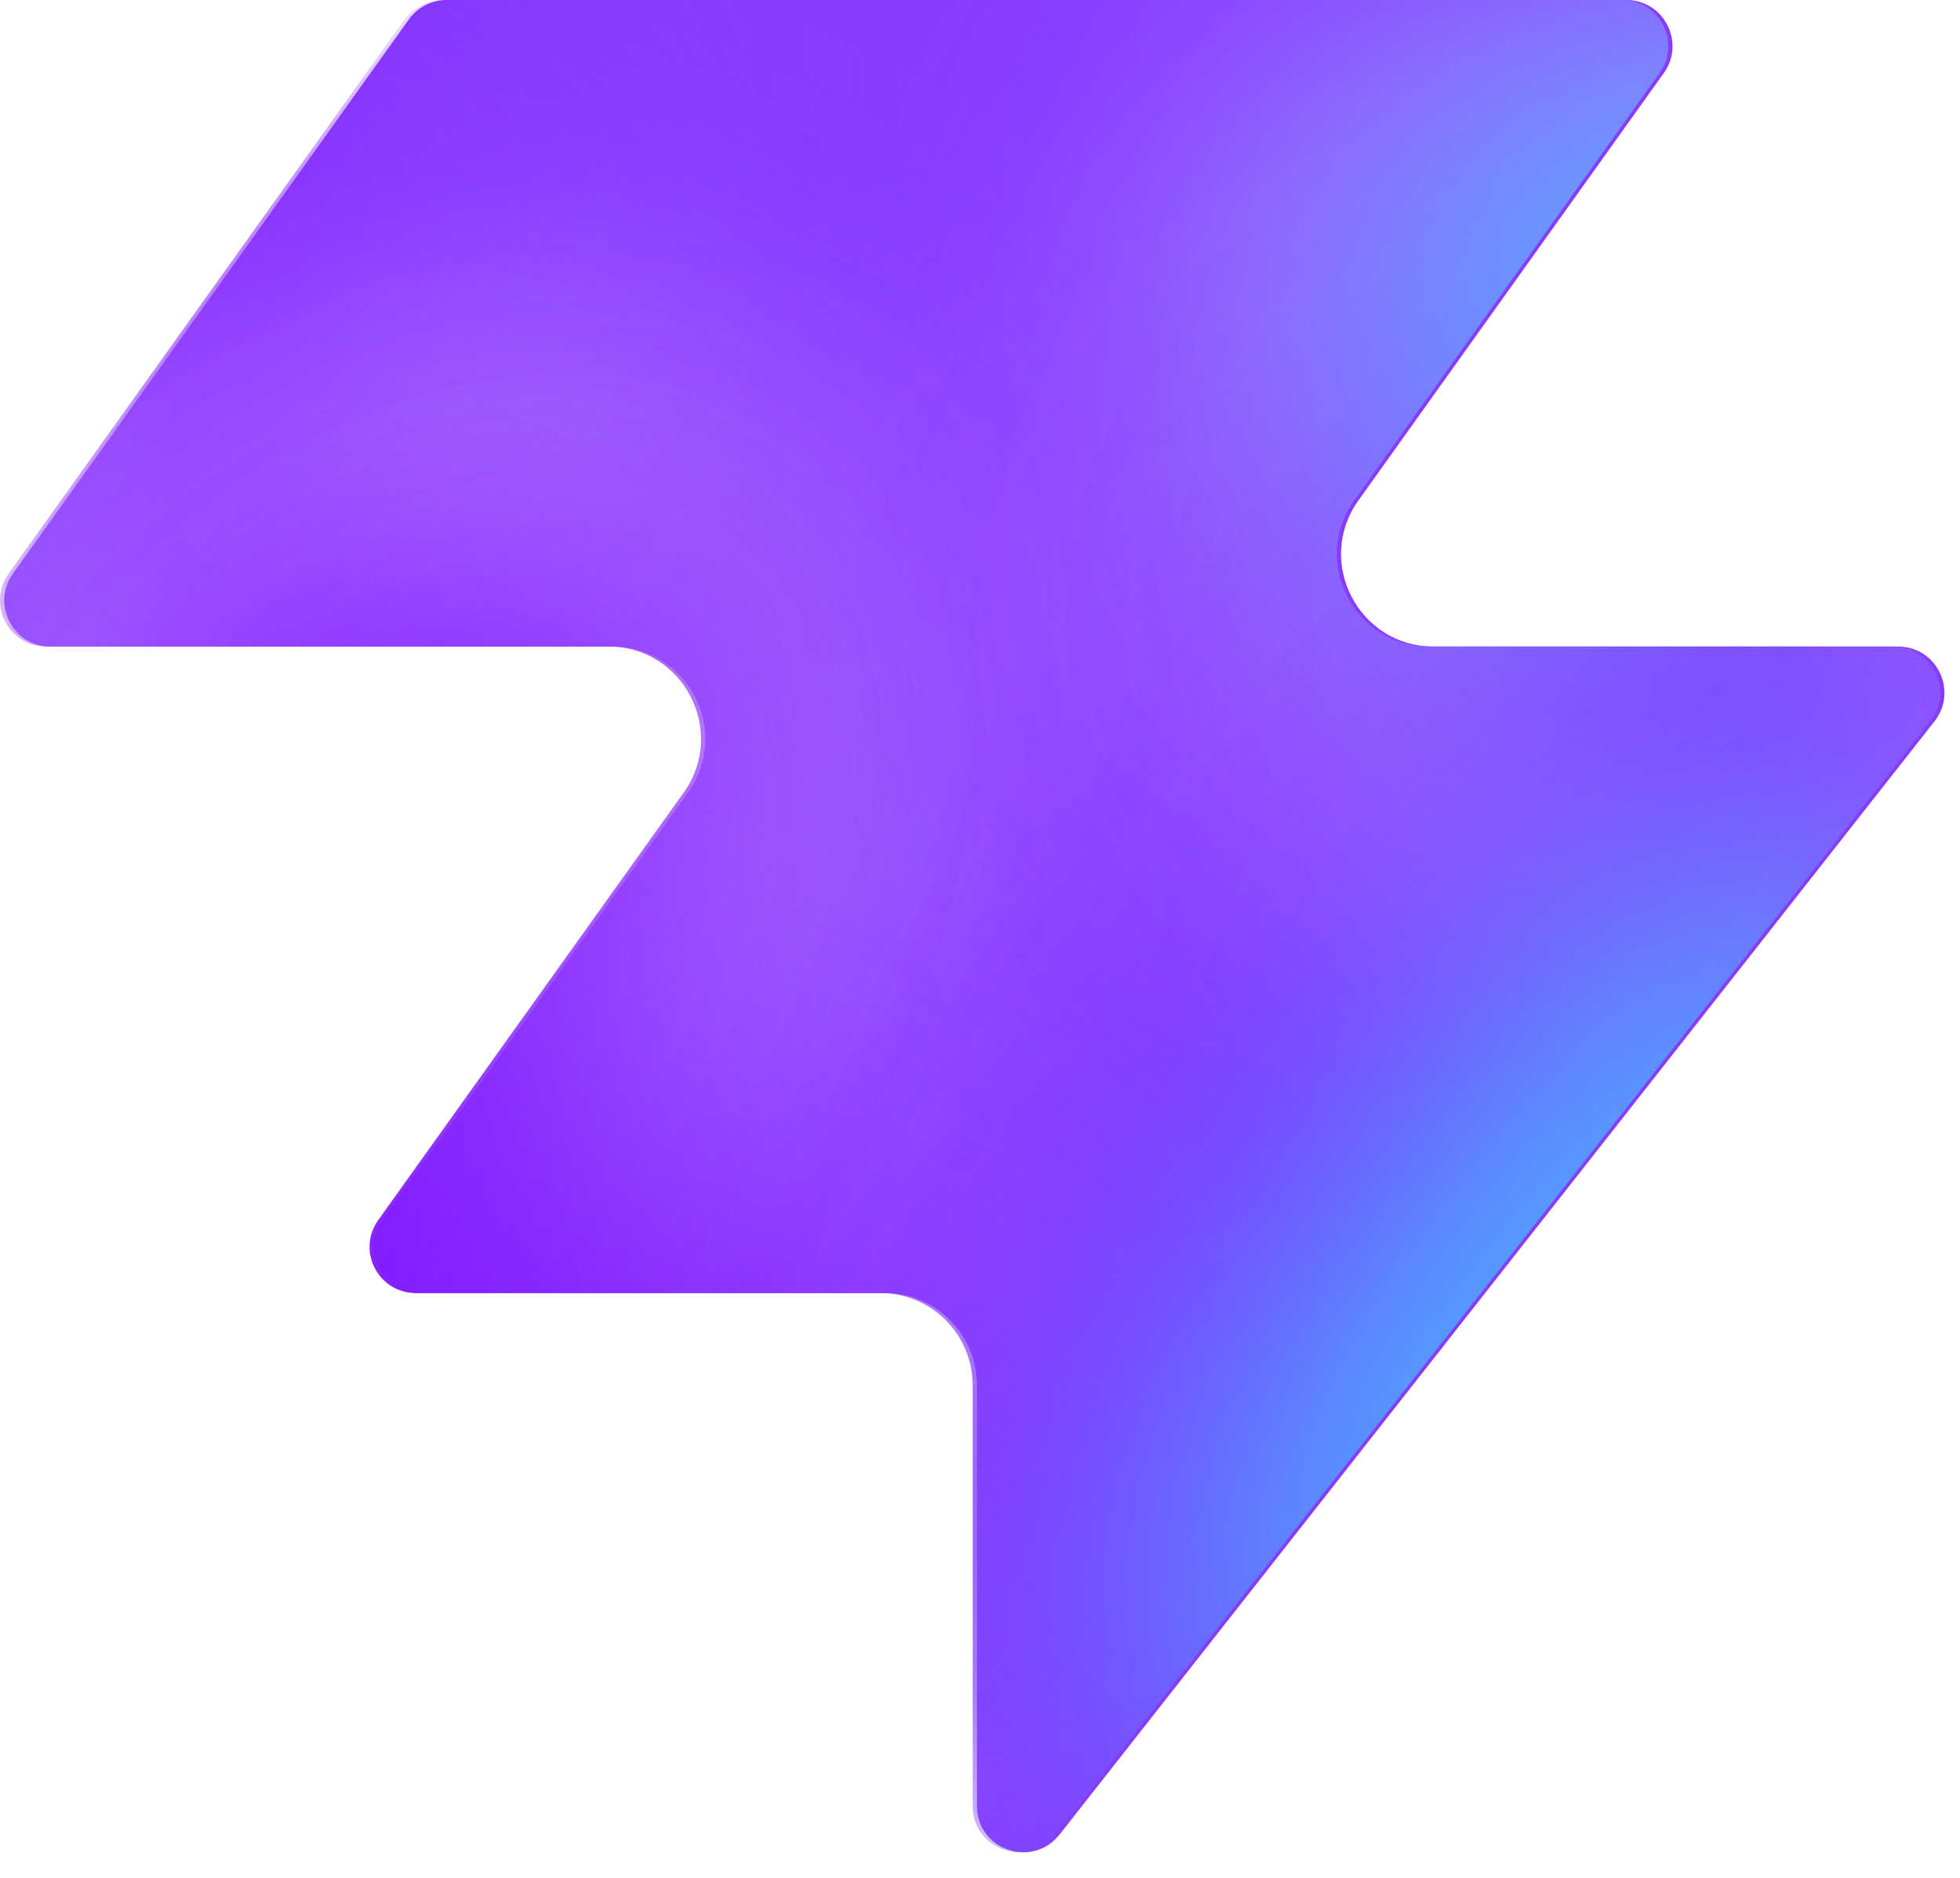
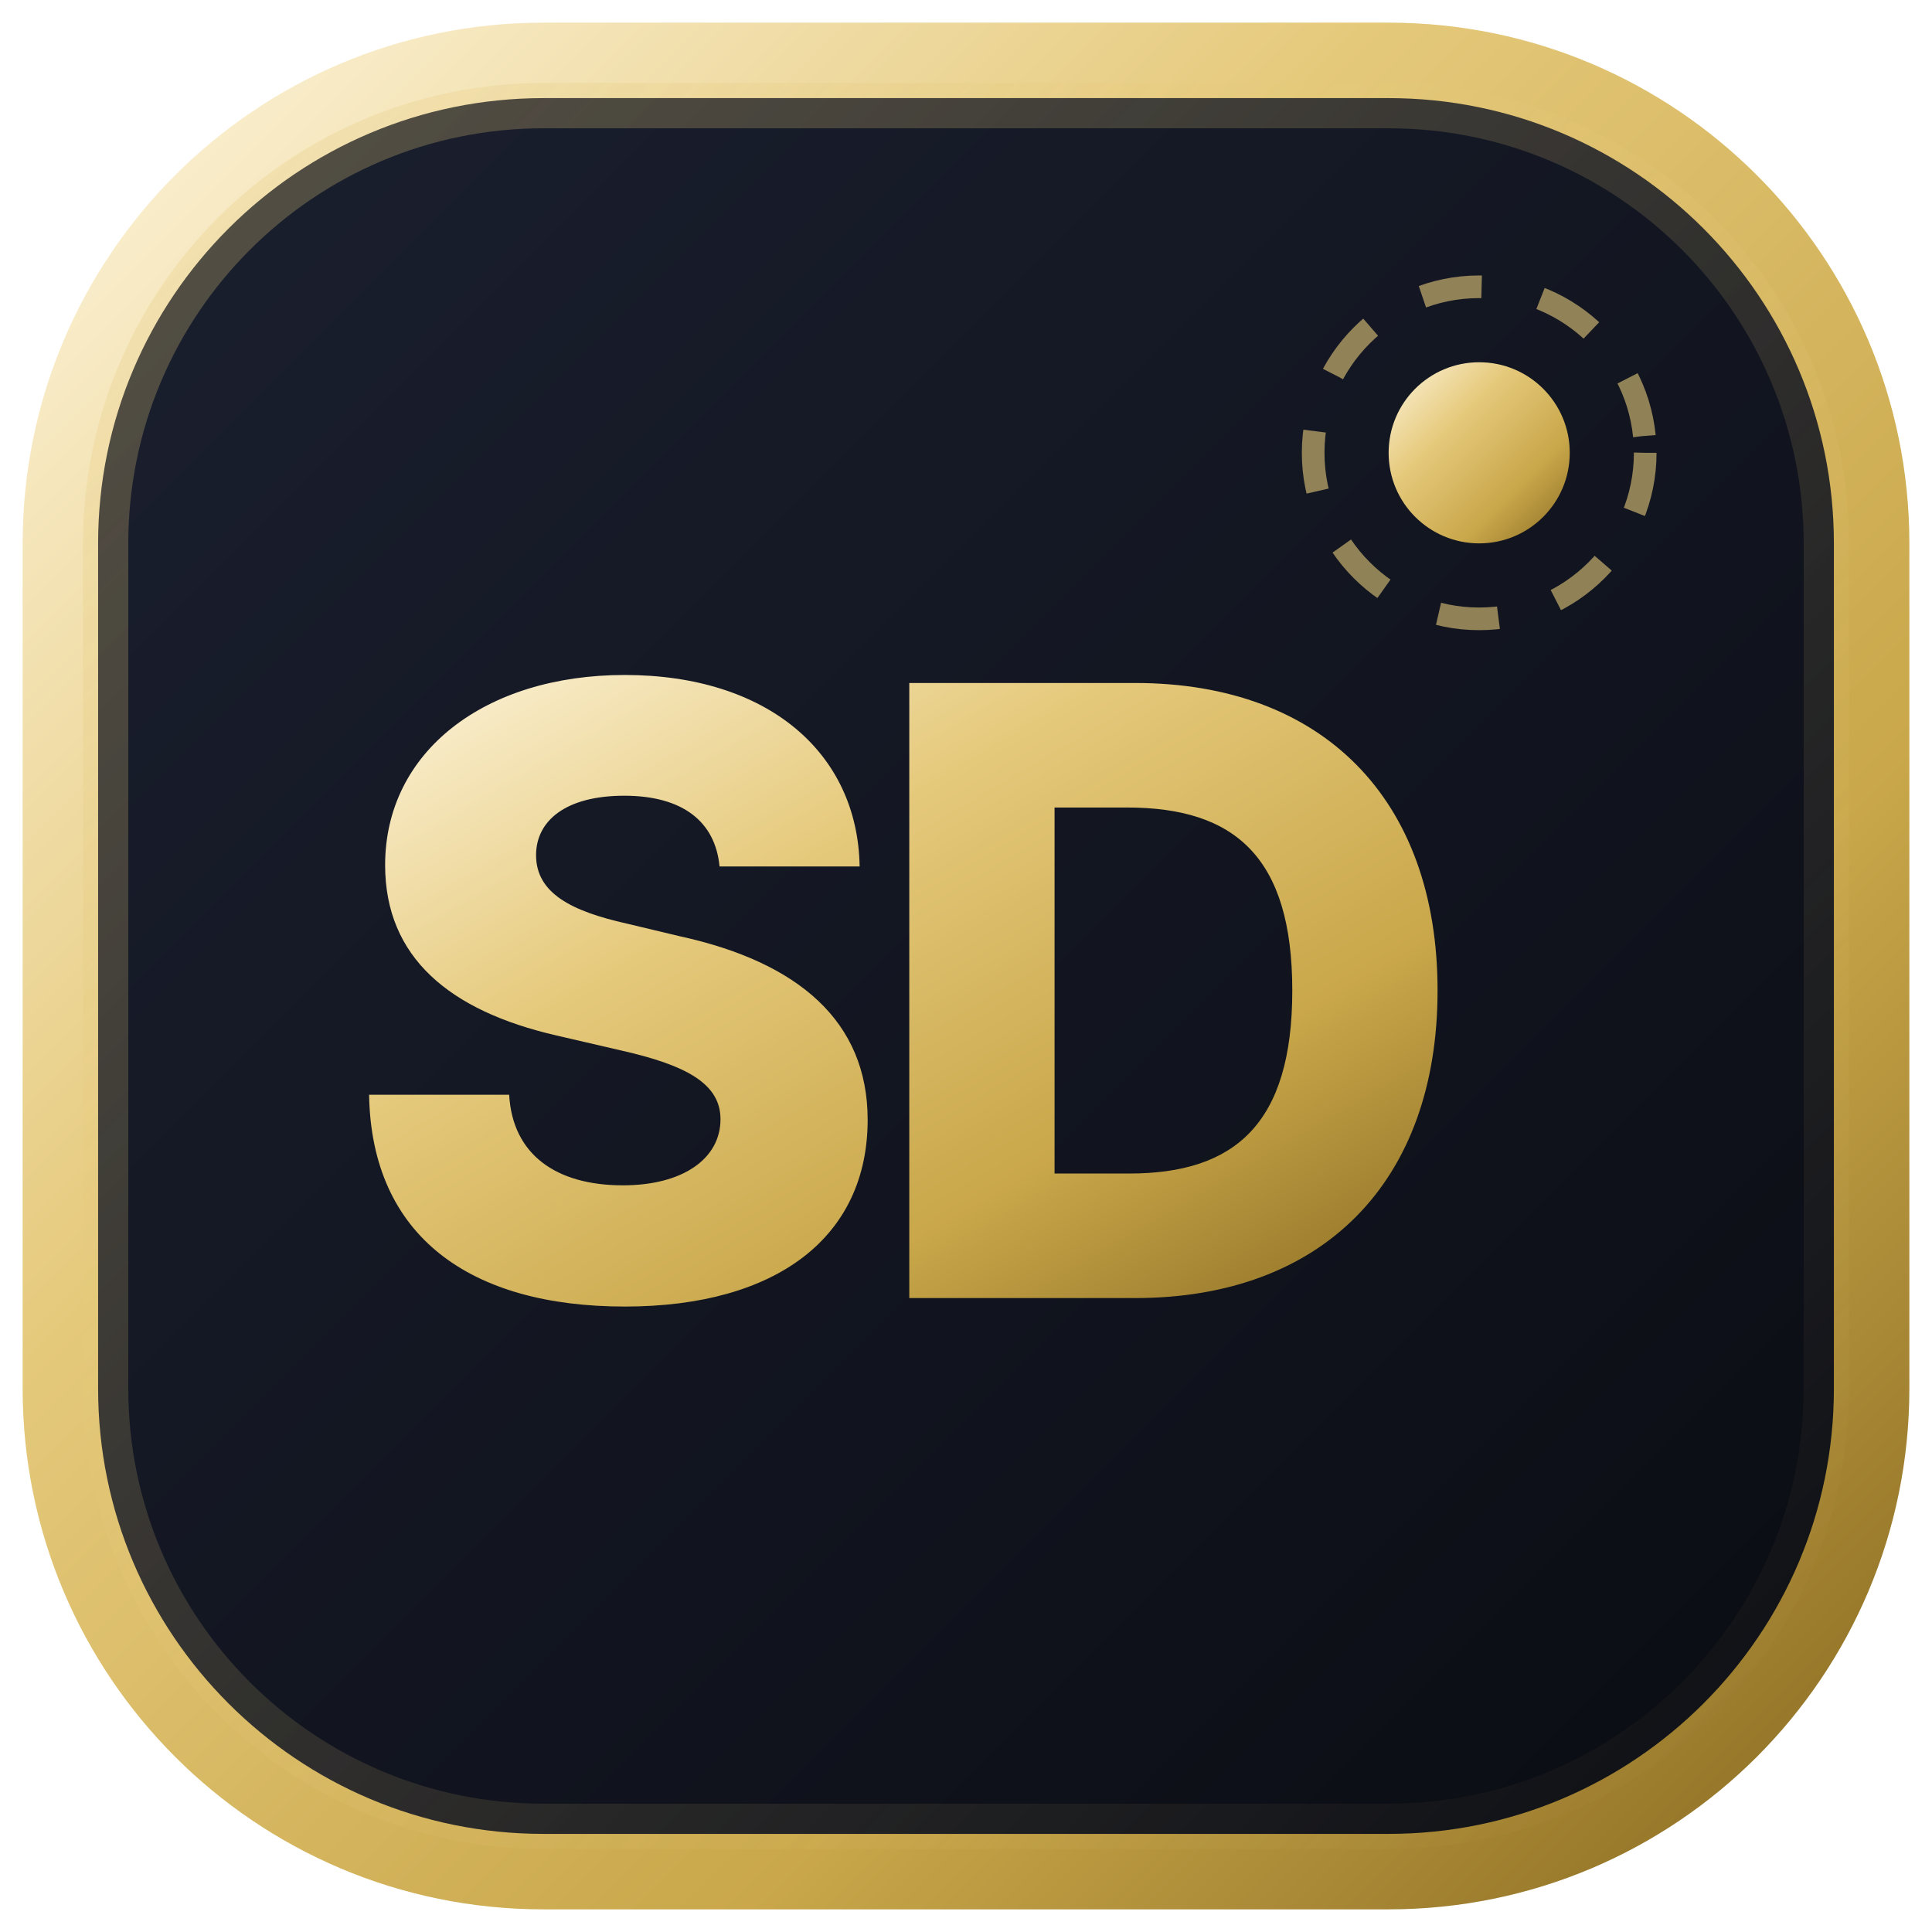
- <svg xmlns="http://www.w3.org/2000/svg" width="48" height="46" fill="none" viewBox="0 0 48 46">
-   <path fill="#863bff" d="M25.946 44.938c-.664.845-2.021.375-2.021-.698V33.937a2.26 2.26 0 0 0-2.262-2.262H10.287c-.92 0-1.456-1.04-.92-1.788l7.48-10.471c1.07-1.497 0-3.578-1.842-3.578H1.237c-.92 0-1.456-1.04-.92-1.788L10.013.474c.214-.297.556-.474.92-.474h28.894c.92 0 1.456 1.04.92 1.788l-7.48 10.471c-1.07 1.498 0 3.579 1.842 3.579h11.377c.943 0 1.473 1.088.89 1.83L25.947 44.94z" style="fill:#863bff;fill:color(display-p3 .525 .23 1);fill-opacity:1" />
-   <mask id="a" width="48" height="46" x="0" y="0" maskUnits="userSpaceOnUse" style="mask-type:alpha">
-     <path fill="#000" d="M25.842 44.938c-.664.844-2.021.375-2.021-.698V33.937a2.26 2.26 0 0 0-2.262-2.262H10.183c-.92 0-1.456-1.04-.92-1.788l7.48-10.471c1.07-1.498 0-3.579-1.842-3.579H1.133c-.92 0-1.456-1.04-.92-1.787L9.91.473c.214-.297.556-.474.92-.474h28.894c.92 0 1.456 1.04.92 1.788l-7.48 10.471c-1.07 1.498 0 3.578 1.842 3.578h11.377c.943 0 1.473 1.088.89 1.832L25.843 44.94z" style="fill:#000;fill-opacity:1" />
-   </mask>
-   <g mask="url(#a)">
-     <g filter="url(#b)">
-       <ellipse cx="5.508" cy="14.704" fill="#ede6ff" rx="5.508" ry="14.704" style="fill:#ede6ff;fill:color(display-p3 .927 .903 1);fill-opacity:1" transform="matrix(.00324 1 1 -.00324 -4.47 31.516)" />
-     </g>
-     <g filter="url(#c)">
-       <ellipse cx="10.399" cy="29.851" fill="#ede6ff" rx="10.399" ry="29.851" style="fill:#ede6ff;fill:color(display-p3 .927 .903 1);fill-opacity:1" transform="matrix(.00324 1 1 -.00324 -39.328 7.883)" />
-     </g>
-     <g filter="url(#d)">
-       <ellipse cx="5.508" cy="30.487" fill="#7e14ff" rx="5.508" ry="30.487" style="fill:#7e14ff;fill:color(display-p3 .492 .077 1);fill-opacity:1" transform="rotate(89.814 -25.913 -14.639)scale(1 -1)" />
-     </g>
-     <g filter="url(#e)">
-       <ellipse cx="5.508" cy="30.599" fill="#7e14ff" rx="5.508" ry="30.599" style="fill:#7e14ff;fill:color(display-p3 .492 .077 1);fill-opacity:1" transform="rotate(89.814 -32.644 -3.334)scale(1 -1)" />
-     </g>
-     <g filter="url(#f)">
-       <ellipse cx="5.508" cy="30.599" fill="#7e14ff" rx="5.508" ry="30.599" style="fill:#7e14ff;fill:color(display-p3 .492 .077 1);fill-opacity:1" transform="matrix(.00324 1 1 -.00324 -34.34 30.47)" />
-     </g>
-     <g filter="url(#g)">
-       <ellipse cx="14.072" cy="22.078" fill="#ede6ff" rx="14.072" ry="22.078" style="fill:#ede6ff;fill:color(display-p3 .927 .903 1);fill-opacity:1" transform="rotate(93.35 24.506 48.493)scale(-1 1)" />
-     </g>
-     <g filter="url(#h)">
-       <ellipse cx="3.47" cy="21.501" fill="#7e14ff" rx="3.47" ry="21.501" style="fill:#7e14ff;fill:color(display-p3 .492 .077 1);fill-opacity:1" transform="rotate(89.009 28.708 47.59)scale(-1 1)" />
-     </g>
-     <g filter="url(#i)">
-       <ellipse cx="3.47" cy="21.501" fill="#7e14ff" rx="3.47" ry="21.501" style="fill:#7e14ff;fill:color(display-p3 .492 .077 1);fill-opacity:1" transform="rotate(89.009 28.708 47.59)scale(-1 1)" />
-     </g>
-     <g filter="url(#j)">
-       <ellipse cx=".387" cy="8.972" fill="#7e14ff" rx="4.407" ry="29.108" style="fill:#7e14ff;fill:color(display-p3 .492 .077 1);fill-opacity:1" transform="rotate(39.51 .387 8.972)" />
-     </g>
-     <g filter="url(#k)">
-       <ellipse cx="47.523" cy="-6.092" fill="#7e14ff" rx="4.407" ry="29.108" style="fill:#7e14ff;fill:color(display-p3 .492 .077 1);fill-opacity:1" transform="rotate(37.892 47.523 -6.092)" />
-     </g>
-     <g filter="url(#l)">
-       <ellipse cx="41.412" cy="6.333" fill="#47bfff" rx="5.971" ry="9.665" style="fill:#47bfff;fill:color(display-p3 .28 .748 1);fill-opacity:1" transform="rotate(37.892 41.412 6.333)" />
-     </g>
-     <g filter="url(#m)">
-       <ellipse cx="-1.879" cy="38.332" fill="#7e14ff" rx="4.407" ry="29.108" style="fill:#7e14ff;fill:color(display-p3 .492 .077 1);fill-opacity:1" transform="rotate(37.892 -1.88 38.332)" />
-     </g>
-     <g filter="url(#n)">
-       <ellipse cx="-1.879" cy="38.332" fill="#7e14ff" rx="4.407" ry="29.108" style="fill:#7e14ff;fill:color(display-p3 .492 .077 1);fill-opacity:1" transform="rotate(37.892 -1.88 38.332)" />
-     </g>
-     <g filter="url(#o)">
-       <ellipse cx="35.651" cy="29.907" fill="#7e14ff" rx="4.407" ry="29.108" style="fill:#7e14ff;fill:color(display-p3 .492 .077 1);fill-opacity:1" transform="rotate(37.892 35.651 29.907)" />
-     </g>
-     <g filter="url(#p)">
-       <ellipse cx="38.418" cy="32.4" fill="#47bfff" rx="5.971" ry="15.297" style="fill:#47bfff;fill:color(display-p3 .28 .748 1);fill-opacity:1" transform="rotate(37.892 38.418 32.4)" />
-     </g>
-   </g>
+ <svg xmlns="http://www.w3.org/2000/svg" viewBox="0 0 64 64" width="64" height="64">
  <defs>
-     <filter id="b" width="60.045" height="41.654" x="-19.77" y="16.149" color-interpolation-filters="sRGB" filterUnits="userSpaceOnUse">
-       <feFlood flood-opacity="0" result="BackgroundImageFix" />
-       <feBlend in="SourceGraphic" in2="BackgroundImageFix" result="shape" />
-       <feGaussianBlur result="effect1_foregroundBlur_2002_17158" stdDeviation="7.659" />
-     </filter>
-     <filter id="c" width="90.34" height="51.437" x="-54.613" y="-7.533" color-interpolation-filters="sRGB" filterUnits="userSpaceOnUse">
-       <feFlood flood-opacity="0" result="BackgroundImageFix" />
-       <feBlend in="SourceGraphic" in2="BackgroundImageFix" result="shape" />
-       <feGaussianBlur result="effect1_foregroundBlur_2002_17158" stdDeviation="7.659" />
-     </filter>
-     <filter id="d" width="79.355" height="29.4" x="-49.64" y="2.03" color-interpolation-filters="sRGB" filterUnits="userSpaceOnUse">
-       <feFlood flood-opacity="0" result="BackgroundImageFix" />
-       <feBlend in="SourceGraphic" in2="BackgroundImageFix" result="shape" />
-       <feGaussianBlur result="effect1_foregroundBlur_2002_17158" stdDeviation="4.596" />
-     </filter>
-     <filter id="e" width="79.579" height="29.4" x="-45.045" y="20.029" color-interpolation-filters="sRGB" filterUnits="userSpaceOnUse">
-       <feFlood flood-opacity="0" result="BackgroundImageFix" />
-       <feBlend in="SourceGraphic" in2="BackgroundImageFix" result="shape" />
-       <feGaussianBlur result="effect1_foregroundBlur_2002_17158" stdDeviation="4.596" />
-     </filter>
-     <filter id="f" width="79.579" height="29.4" x="-43.513" y="21.178" color-interpolation-filters="sRGB" filterUnits="userSpaceOnUse">
-       <feFlood flood-opacity="0" result="BackgroundImageFix" />
-       <feBlend in="SourceGraphic" in2="BackgroundImageFix" result="shape" />
-       <feGaussianBlur result="effect1_foregroundBlur_2002_17158" stdDeviation="4.596" />
-     </filter>
-     <filter id="g" width="74.749" height="58.852" x="15.756" y="-17.901" color-interpolation-filters="sRGB" filterUnits="userSpaceOnUse">
-       <feFlood flood-opacity="0" result="BackgroundImageFix" />
-       <feBlend in="SourceGraphic" in2="BackgroundImageFix" result="shape" />
-       <feGaussianBlur result="effect1_foregroundBlur_2002_17158" stdDeviation="7.659" />
-     </filter>
-     <filter id="h" width="61.377" height="25.362" x="23.548" y="2.284" color-interpolation-filters="sRGB" filterUnits="userSpaceOnUse">
-       <feFlood flood-opacity="0" result="BackgroundImageFix" />
-       <feBlend in="SourceGraphic" in2="BackgroundImageFix" result="shape" />
-       <feGaussianBlur result="effect1_foregroundBlur_2002_17158" stdDeviation="4.596" />
-     </filter>
-     <filter id="i" width="61.377" height="25.362" x="23.548" y="2.284" color-interpolation-filters="sRGB" filterUnits="userSpaceOnUse">
-       <feFlood flood-opacity="0" result="BackgroundImageFix" />
-       <feBlend in="SourceGraphic" in2="BackgroundImageFix" result="shape" />
-       <feGaussianBlur result="effect1_foregroundBlur_2002_17158" stdDeviation="4.596" />
-     </filter>
-     <filter id="j" width="56.045" height="63.649" x="-27.636" y="-22.853" color-interpolation-filters="sRGB" filterUnits="userSpaceOnUse">
-       <feFlood flood-opacity="0" result="BackgroundImageFix" />
-       <feBlend in="SourceGraphic" in2="BackgroundImageFix" result="shape" />
-       <feGaussianBlur result="effect1_foregroundBlur_2002_17158" stdDeviation="4.596" />
-     </filter>
-     <filter id="k" width="54.814" height="64.646" x="20.116" y="-38.415" color-interpolation-filters="sRGB" filterUnits="userSpaceOnUse">
-       <feFlood flood-opacity="0" result="BackgroundImageFix" />
-       <feBlend in="SourceGraphic" in2="BackgroundImageFix" result="shape" />
-       <feGaussianBlur result="effect1_foregroundBlur_2002_17158" stdDeviation="4.596" />
-     </filter>
-     <filter id="l" width="33.541" height="35.313" x="24.641" y="-11.323" color-interpolation-filters="sRGB" filterUnits="userSpaceOnUse">
-       <feFlood flood-opacity="0" result="BackgroundImageFix" />
-       <feBlend in="SourceGraphic" in2="BackgroundImageFix" result="shape" />
-       <feGaussianBlur result="effect1_foregroundBlur_2002_17158" stdDeviation="4.596" />
-     </filter>
-     <filter id="m" width="54.814" height="64.646" x="-29.286" y="6.009" color-interpolation-filters="sRGB" filterUnits="userSpaceOnUse">
-       <feFlood flood-opacity="0" result="BackgroundImageFix" />
-       <feBlend in="SourceGraphic" in2="BackgroundImageFix" result="shape" />
-       <feGaussianBlur result="effect1_foregroundBlur_2002_17158" stdDeviation="4.596" />
-     </filter>
-     <filter id="n" width="54.814" height="64.646" x="-29.286" y="6.009" color-interpolation-filters="sRGB" filterUnits="userSpaceOnUse">
-       <feFlood flood-opacity="0" result="BackgroundImageFix" />
-       <feBlend in="SourceGraphic" in2="BackgroundImageFix" result="shape" />
-       <feGaussianBlur result="effect1_foregroundBlur_2002_17158" stdDeviation="4.596" />
-     </filter>
-     <filter id="o" width="54.814" height="64.646" x="8.244" y="-2.416" color-interpolation-filters="sRGB" filterUnits="userSpaceOnUse">
-       <feFlood flood-opacity="0" result="BackgroundImageFix" />
-       <feBlend in="SourceGraphic" in2="BackgroundImageFix" result="shape" />
-       <feGaussianBlur result="effect1_foregroundBlur_2002_17158" stdDeviation="4.596" />
-     </filter>
-     <filter id="p" width="39.409" height="43.623" x="18.713" y="10.588" color-interpolation-filters="sRGB" filterUnits="userSpaceOnUse">
-       <feFlood flood-opacity="0" result="BackgroundImageFix" />
-       <feBlend in="SourceGraphic" in2="BackgroundImageFix" result="shape" />
-       <feGaussianBlur result="effect1_foregroundBlur_2002_17158" stdDeviation="4.596" />
-     </filter>
+     <linearGradient id="bgGrad" x1="0%" y1="0%" x2="100%" y2="100%">
+       <stop offset="0%" stop-color="#1b2030" />
+       <stop offset="100%" stop-color="#0a0c12" />
+     </linearGradient>
+     <linearGradient id="goldGrad" x1="0%" y1="0%" x2="100%" y2="100%">
+       <stop offset="0%" stop-color="#fdf4db" />
+       <stop offset="35%" stop-color="#e5c97b" />
+       <stop offset="70%" stop-color="#c9a74a" />
+       <stop offset="100%" stop-color="#8a6c22" />
+     </linearGradient>
+     <linearGradient id="glowGrad" x1="0%" y1="0%" x2="100%" y2="100%">
+       <stop offset="0%" stop-color="#e5c97b" stop-opacity="0.3" />
+       <stop offset="100%" stop-color="#e5c97b" stop-opacity="0" />
+     </linearGradient>
  </defs>
+   <rect x="2" y="2" width="60" height="60" rx="16" fill="url(#bgGrad)" stroke="url(#goldGrad)" stroke-width="2.5" />
+   <rect x="3.5" y="3.5" width="57" height="57" rx="14.5" fill="none" stroke="url(#glowGrad)" stroke-width="1.5" />
+   <circle cx="49" cy="15" r="3" fill="url(#goldGrad)" />
+   <circle cx="49" cy="15" r="5.5" fill="none" stroke="#e5c97b" stroke-width="0.75" stroke-dasharray="2,2" opacity="0.6" />
+   <text x="30" y="43" font-family="-apple-system, BlinkMacSystemFont, 'Segoe UI', 'DM Serif Display', 'Playfair Display', Georgia, serif" font-size="28" font-weight="800" letter-spacing="-1.2" fill="url(#goldGrad)" text-anchor="middle">SD</text>
</svg>
